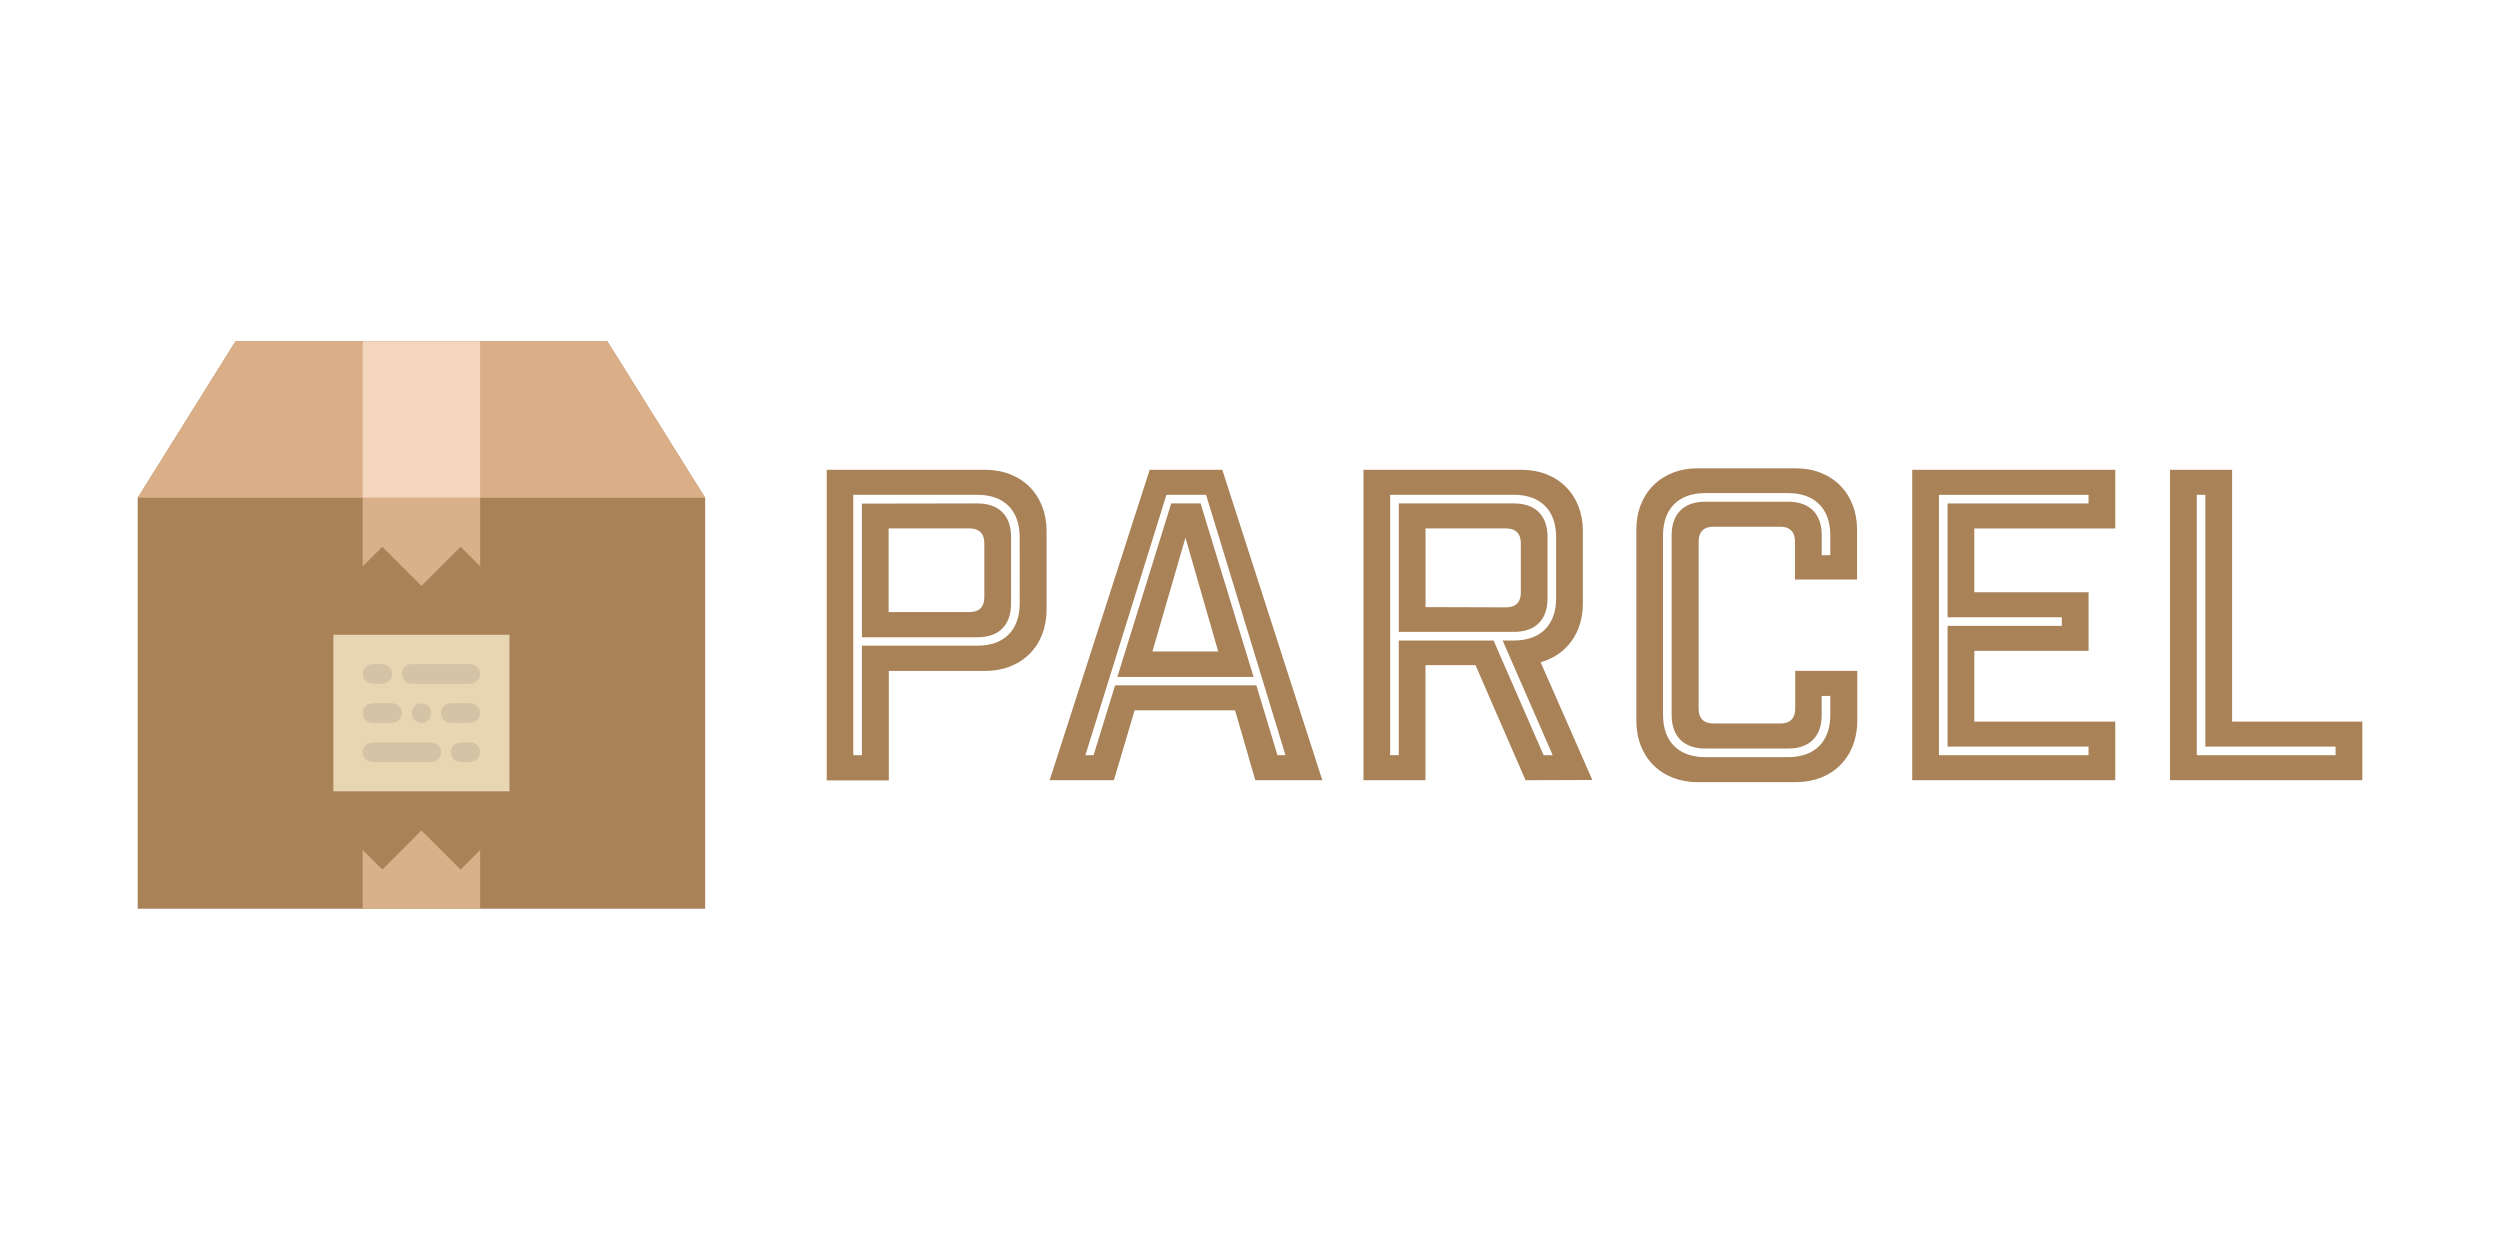
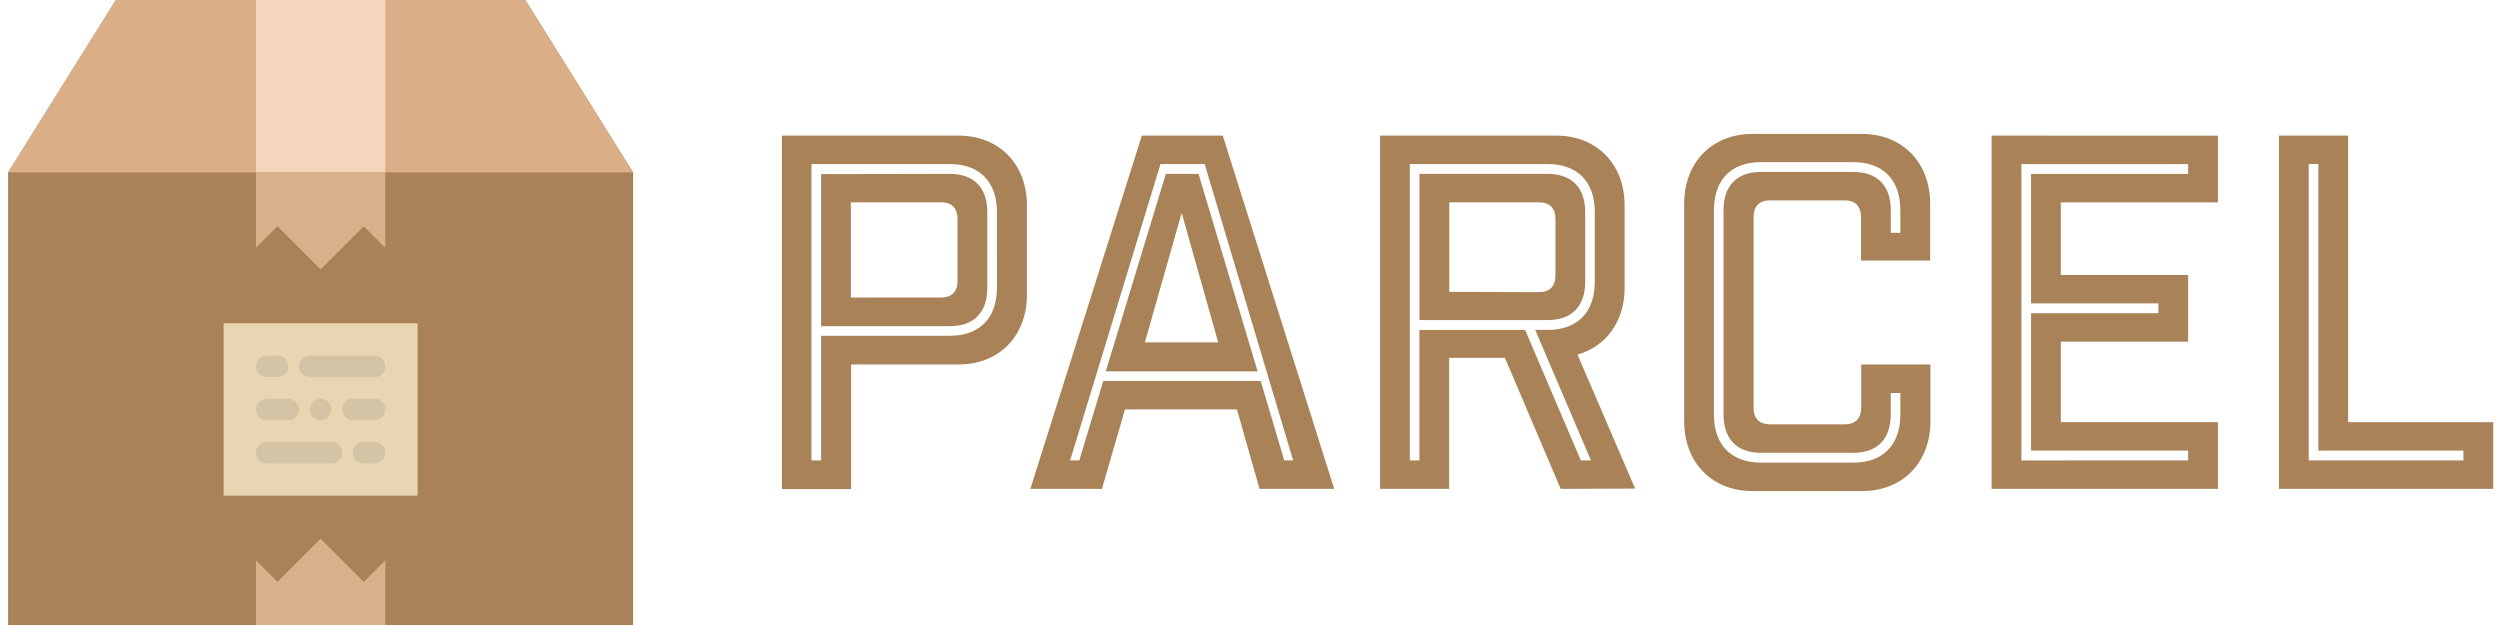
- <svg xmlns="http://www.w3.org/2000/svg" width="120" height="60">
-   <g transform="matrix(.968411 0 0 .968411 -.270636 .947664)">
-     <g transform="matrix(.484943 0 0 .484943 7.104537 15.93664)">
-       <path d="M58 16L48 0H10L0 16v42h58z" fill="#a98258" />
-       <path d="M0 16h58L48 0H10z" fill="#daae86" />
-       <path d="M23 52v6h12v-6l-2 2-4-4-4 4z" fill="#d8b18b" />
-       <path d="M20 30h18v16H20z" fill="#e8d5b2" />
-       <path d="M30 41h-6a1 1 0 1 0 0 2h6a1 1 0 1 0 0-2zm4 0h-1a1 1 0 1 0 0 2h1a1 1 0 1 0 0-2zm-6-6h6a1 1 0 1 0 0-2h-6a1 1 0 1 0 0 2zm6 2h-2a1 1 0 1 0 0 2h2a1 1 0 1 0 0-2zm-10 2h2a1 1 0 1 0 0-2h-2a1 1 0 1 0 0 2zm0-4h1a1 1 0 1 0 0-2h-1a1 1 0 1 0 0 2zm4.3 2.3a1.03 1.03 0 0 0-.3.7c0 .27.1.52.3.7a1.05 1.05 0 0 0 .7.3 1.05 1.05 0 0 0 .71-.29A1.05 1.05 0 0 0 30 38a1.05 1.05 0 0 0-.29-.71 1.05 1.05 0 0 0-1.42 0z" fill="#d4c3a5" />
-       <path d="M23 0h12v16H23z" fill="#f4d5bd" />
-       <path d="M35 23v-7H23v7l2-2 4 4 4-4z" fill="#d8b18b" />
-     </g>
-     <path d="M49.12 22.308c1.795 0 3.034 1.24 3.034 3.034v3.9c0 1.795-1.24 3.034-3.034 3.034h-4.786v5.428h-3.077V22.308zm1.7 3.333c0-1.325-.77-2.094-2.094-2.094h-6.154v12.906H43v-5.428h5.727c1.325 0 2.094-.77 2.094-2.094zm-2.094-1.667c1.068 0 1.667.598 1.667 1.667v3.3c0 1.068-.598 1.667-1.667 1.667H43v-6.624zm-.385 5.385c.47 0 .727-.256.727-.727V25.94c0-.47-.256-.727-.727-.727h-4.017v4.145zm7.15 8.334h-3.184l4.957-15.385h3.6l4.957 15.385H62.5l-1.004-3.462h-4.98zm8.504-1.24L60.06 23.547h-1.966l-4.017 12.906h.406l1.068-3.462h7l1.047 3.462zm-5.663-12.48l-2.67 8.6h6.752l-2.628-8.6zm.705 1.7l1.624 5.64H57.4zm16.857 12.02l-2.48-5.705h-2.48v5.705H67.86V22.308h7.842c1.795 0 3.034 1.24 3.034 3.034v3.6c0 1.453-.812 2.543-2.094 2.906l2.564 5.834zm1.346-1.24l-2.48-5.684h.556c1.325 0 2.094-.77 2.094-2.094V25.64c0-1.325-.77-2.094-2.094-2.094h-6.133v12.906h.427V30.77h4.7l2.48 5.684zm-.256-7.778c0 1.068-.598 1.667-1.667 1.667h-5.705v-6.368h5.705c1.068 0 1.667.598 1.667 1.667zm-2.05.45c.47 0 .727-.256.727-.727V25.94c0-.47-.256-.727-.727-.727h-3.996v3.9zm14.316-3.27c0-.47-.256-.727-.727-.727H85.2c-.47 0-.727.256-.727.727v8.3c0 .47.256.726.727.726h3.333c.47 0 .727-.256.727-.726v-1.88h3.077v2.48c0 1.795-1.24 3.034-3.034 3.034H84.42c-1.795 0-3.034-1.24-3.034-3.034v-9.487c0-1.795 1.24-3.034 3.034-3.034h4.872c1.795 0 3.034 1.24 3.034 3.034v2.48H89.25zm-.342-1.966c1.068 0 1.667.598 1.667 1.667v.983H91v-.983c0-1.325-.77-2.094-2.094-2.094h-4.103c-1.325 0-2.094.77-2.094 2.094v8.9c0 1.325.77 2.094 2.094 2.094h4.103c1.325 0 2.094-.77 2.094-2.094v-.94h-.427v.94c0 1.068-.598 1.667-1.667 1.667h-4.103c-1.068 0-1.667-.598-1.667-1.667v-8.9c0-1.068.598-1.667 1.667-1.667zm16.217-1.58v2.906h-6.987v3.162h5.663v2.906h-5.663v3.504h6.987v2.906H95.06V22.308zM103.8 36.453v-.427h-6.987v-5.983h5.663v-.427h-5.663v-5.64h6.987v-.427h-7.415v12.906zm7.116-14.145v12.48h6.453v2.906h-9.53V22.308zm5.128 14.146v-.427h-6.453v-12.48h-.427v12.906z" fill="#a98258" />
+ <svg xmlns="http://www.w3.org/2000/svg" width="168" height="42" viewBox="0 0 168 42">
+   <g fill="none" fill-rule="evenodd">
+     <path fill="#A98258" d="M42.544 11.586L35.303 0H7.786L.544 11.586V42h42z" />
+     <path fill="#DAAE86" d="M.544 11.586h42L35.303 0H7.786z" />
+     <path fill="#D8B18B" d="M17.2 37.655V42h8.69v-4.345l-1.449 1.448-2.897-2.896-2.896 2.896z" />
+     <path fill="#E8D5B2" d="M15.027 21.724h13.035V33.31H15.027z" />
+     <path fill="#D4C3A5" fill-rule="nonzero" d="M22.269 29.69h-4.345a.724.724 0 0 0 0 1.448h4.345a.724.724 0 1 0 0-1.448zm2.896 0h-.724a.724.724 0 0 0 0 1.448h.724a.724.724 0 0 0 0-1.448zm-4.345-4.345h4.345a.724.724 0 0 0 0-1.448H20.82a.724.724 0 1 0 0 1.448zm4.345 1.448h-1.448a.724.724 0 0 0 0 1.448h1.448a.724.724 0 0 0 0-1.448zm-7.241 1.448h1.448a.724.724 0 0 0 0-1.448h-1.448a.724.724 0 0 0 0 1.448zm0-2.896h.724a.724.724 0 0 0 0-1.448h-.724a.724.724 0 0 0 0 1.448zm3.114 1.665a.746.746 0 0 0-.218.507c0 .196.073.377.218.507a.76.76 0 0 0 .506.217.76.76 0 0 0 .515-.21.76.76 0 0 0 .21-.514.76.76 0 0 0-.21-.514.76.76 0 0 0-1.029 0l.008.007z" />
+     <path fill="#F4D5BD" d="M17.2 0h8.69v11.586H17.2z" />
+     <path fill="#D8B18B" d="M25.89 16.655v-5.069H17.2v5.07l1.448-1.45 2.896 2.897 2.897-2.896z" />
+     <path fill="#A98258" fill-rule="nonzero" d="M64.425 9.114c2.712 0 4.584 1.913 4.584 4.681v6.018c0 2.77-1.874 4.68-4.584 4.68h-7.231v8.376h-4.65V9.114h11.88zm2.568 5.143c0-2.045-1.163-3.231-3.163-3.231H54.53v19.913h.647v-8.375h8.653c2.002 0 3.164-1.188 3.164-3.231l-.002-5.076zm-3.163-2.572c1.613 0 2.518.922 2.518 2.572v5.091c0 1.648-.903 2.572-2.518 2.572h-8.652V11.7l8.652-.015zm-.582 8.308c.71 0 1.098-.395 1.098-1.121v-4.154c0-.725-.386-1.122-1.098-1.122h-6.07v6.396l6.07.001zM74.05 32.852h-4.81L76.73 9.114h5.44l7.489 23.738H84.64l-1.517-5.342H75.6l-1.549 5.342zM86.9 30.939l-5.946-19.913h-2.97l-6.07 19.913h.614l1.614-5.342h10.576L86.3 30.94h.6zm-8.556-19.256l-4.035 13.27h10.202l-3.97-13.27h-2.197zm1.065 2.623l2.454 8.702h-4.928l2.474-8.702zm25.47 18.546l-3.748-8.802h-3.747v8.802H92.74V9.114h11.848c2.713 0 4.585 1.913 4.585 4.681v5.555c0 2.242-1.227 3.923-3.164 4.484l3.874 9-5.004.018zm2.033-1.913l-3.747-8.77h.84c2.002 0 3.164-1.188 3.164-3.231v-4.683c0-2.044-1.163-3.23-3.164-3.23H94.74v19.912h.645V22.17h7.101l3.747 8.77.68-.001zm-.387-12.001c0 1.648-.903 2.572-2.518 2.572h-8.62v-9.825h8.62c1.613 0 2.518.922 2.518 2.572v4.68zm-3.097.694c.71 0 1.099-.395 1.099-1.121v-3.793c0-.725-.387-1.122-1.099-1.122H97.39v6.018l6.038.018zm21.63-5.045c0-.725-.386-1.122-1.098-1.122h-5.02c-.71 0-1.1.395-1.1 1.122v12.806c0 .725.388 1.12 1.1 1.12h5.035c.71 0 1.099-.395 1.099-1.12v-2.9h4.649v3.826c0 2.77-1.874 4.681-4.584 4.681h-7.378c-2.712 0-4.584-1.913-4.584-4.681V13.68c0-2.77 1.873-4.681 4.584-4.681h7.361c2.712 0 4.584 1.913 4.584 4.681v3.827h-4.647v-2.921zm-.516-3.033c1.613 0 2.519.922 2.519 2.572v1.516h.642v-1.516c0-2.045-1.164-3.231-3.164-3.231h-6.2c-2.002 0-3.163 1.188-3.163 3.23v13.732c0 2.045 1.163 3.231 3.163 3.231h6.2c2.002 0 3.164-1.188 3.164-3.23v-1.45h-.645v1.45c0 1.647-.904 2.572-2.52 2.572h-6.199c-1.613 0-2.518-.923-2.518-2.573V14.126c0-1.648.903-2.572 2.518-2.572h6.203zm24.503-2.438v4.483h-10.557v4.88h8.556v4.483h-8.556v5.406h10.557v4.484h-15.208V9.114l15.208.002zm-2.002 21.823v-.66h-10.557v-9.23h8.556v-.66h-8.556v-8.701h10.557v-.66h-11.204v19.914l11.204-.003zm10.751-21.825V28.37h9.75v4.483h-14.399V9.114h4.65zm7.748 21.826v-.659h-9.75V11.026h-.645v19.913l10.395.001z" />
  </g>
</svg>
